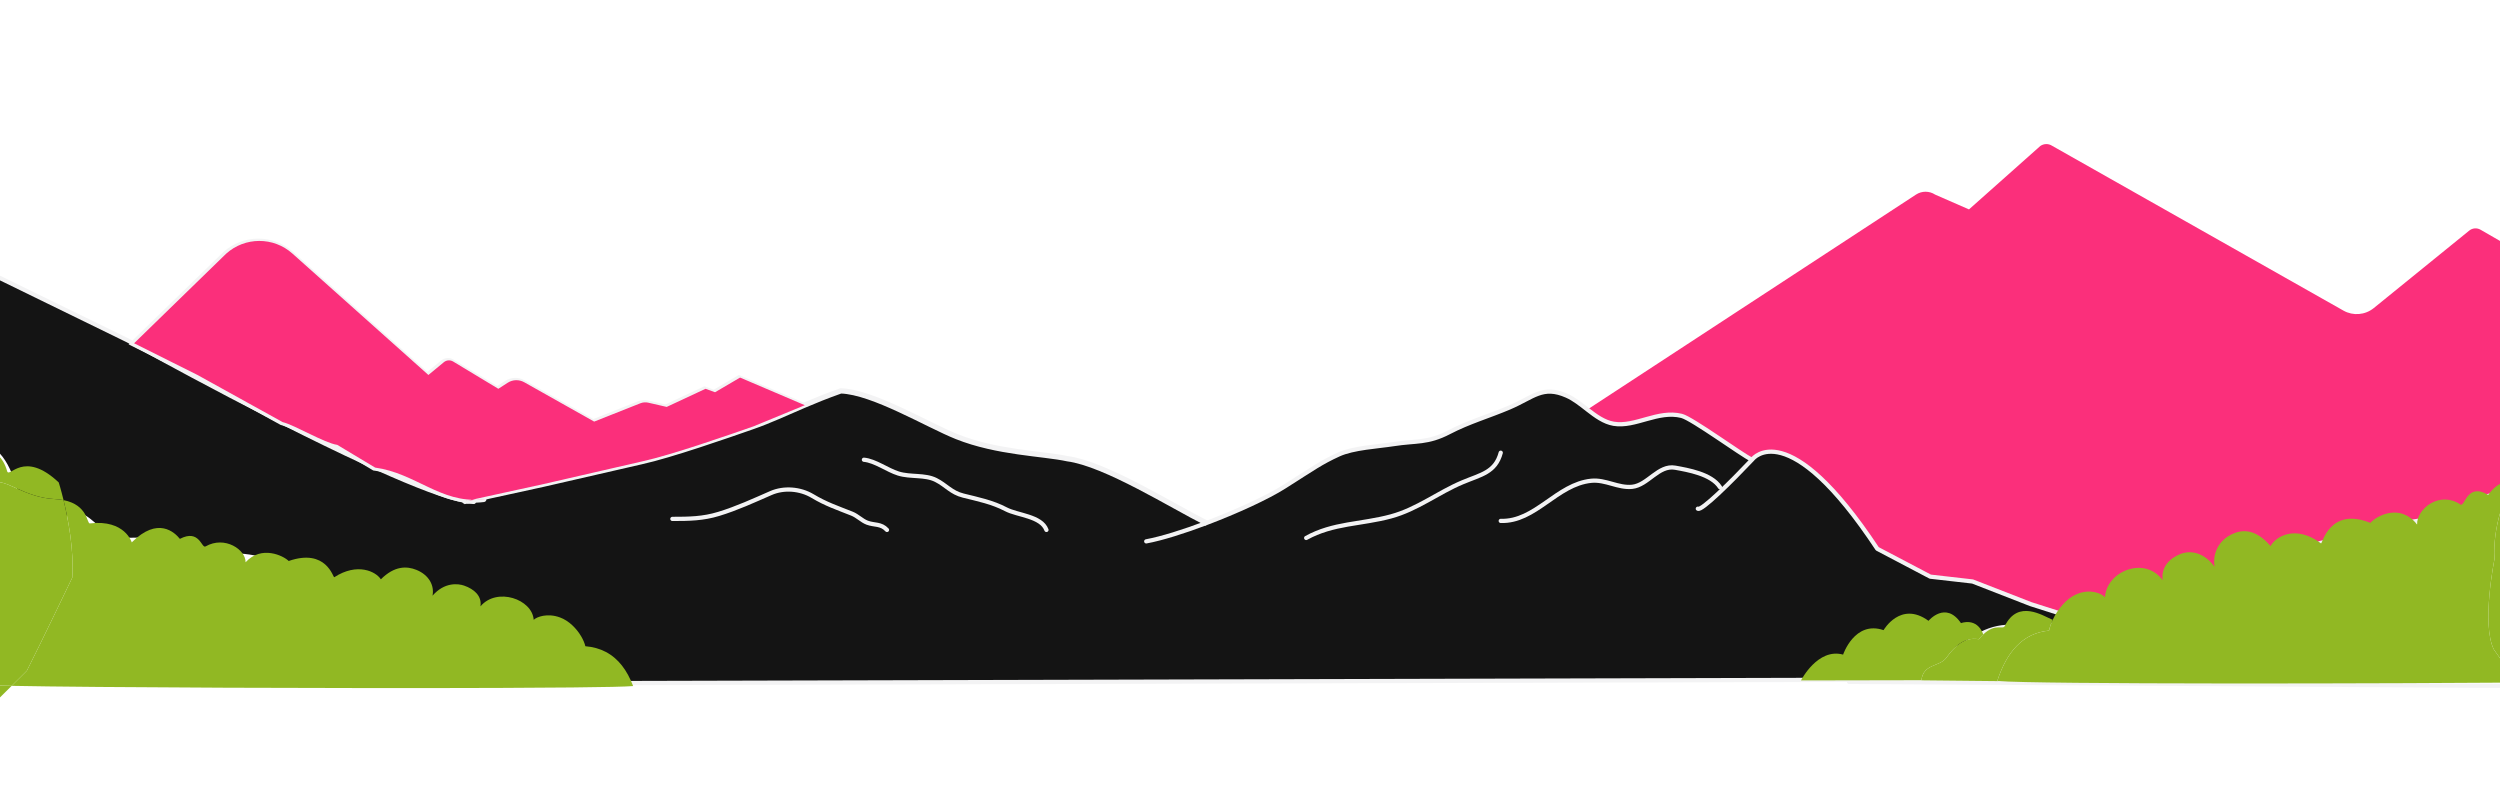
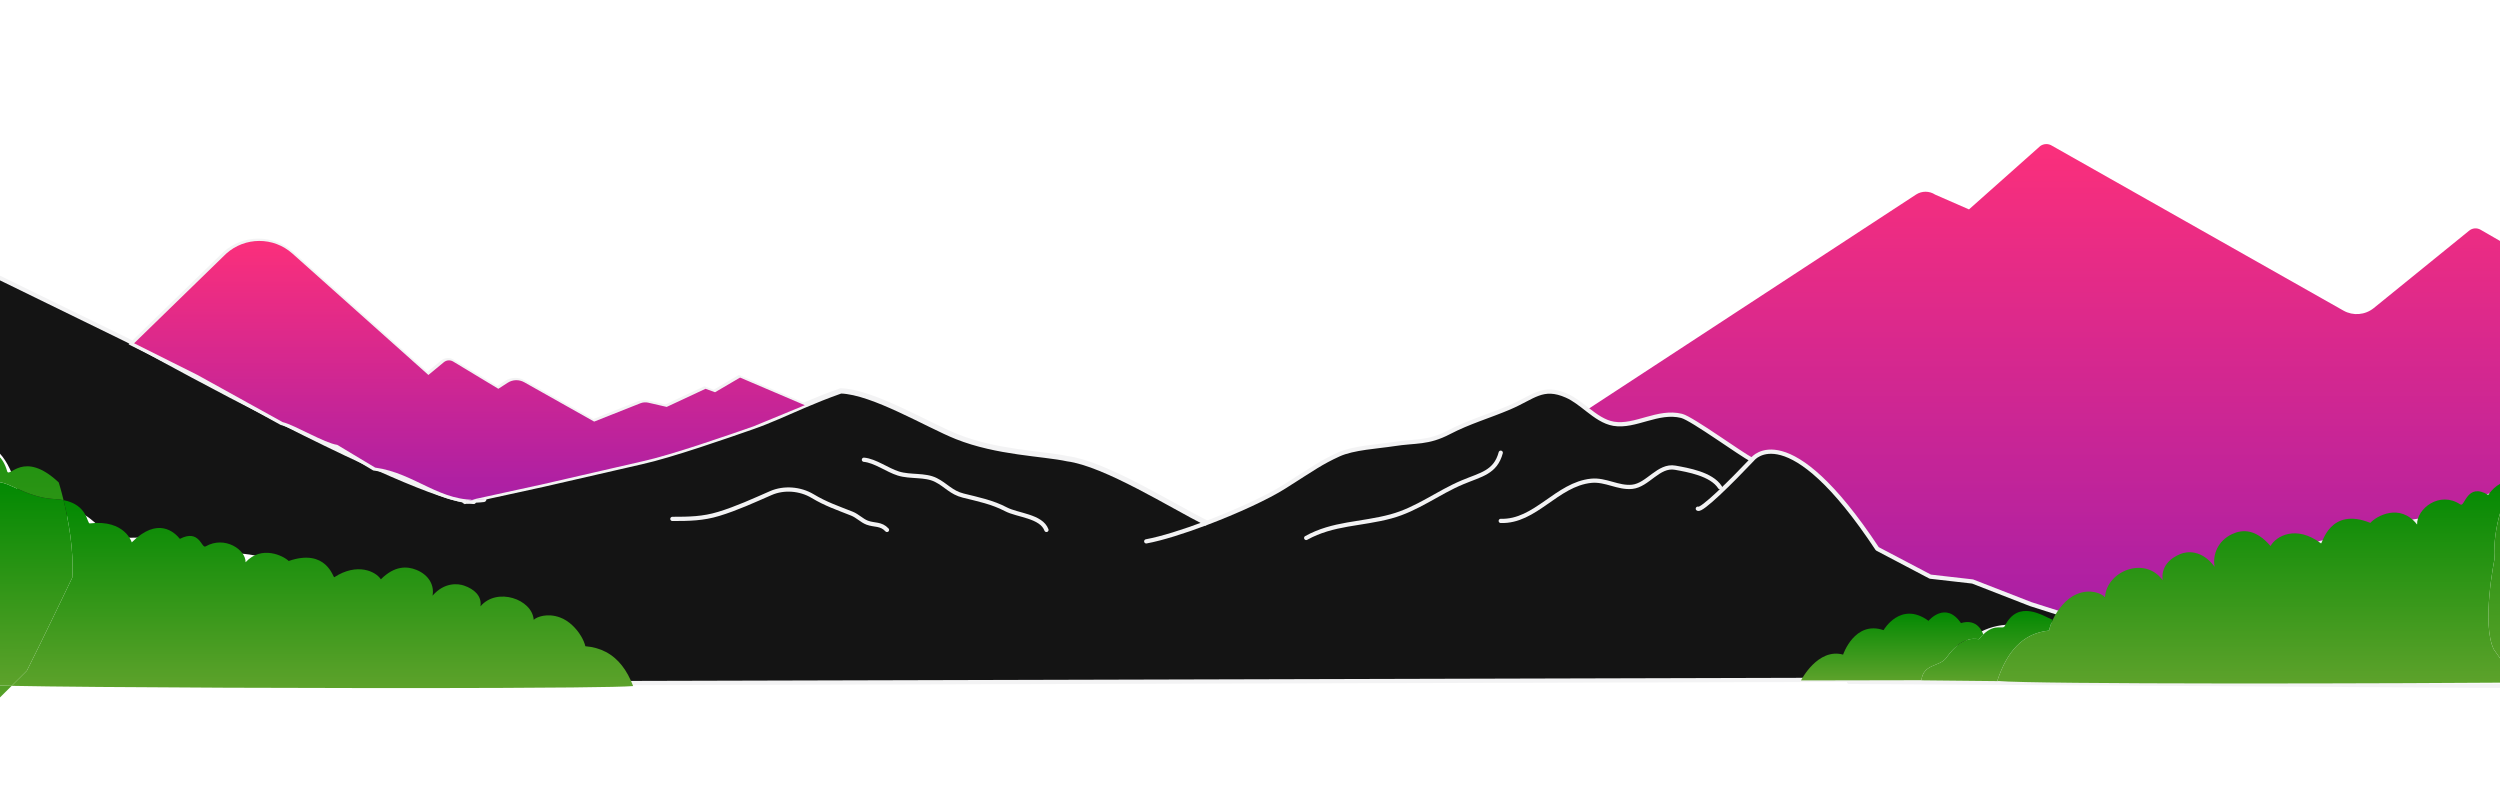
<svg xmlns="http://www.w3.org/2000/svg" id="back_bushes" version="1.1" viewBox="0 0 2362.427 758.256">
+   <defs>
+     <linearGradient id="pink-gradient" x1="0" y1="0" x2="0" y2="1">
+       <stop offset="0" stop-color="#fb2f7b" />
+       <stop offset="1" stop-color="#a91fa6" />
+     </linearGradient>
+     <linearGradient id="green-gradient" x1="0" y1="0" x2="0" y2="1">
+       <stop offset="0" stop-color="#028902" />
+       <stop offset="1" stop-color="#5da22b" />
+     </linearGradient>
+   </defs>
  <style>
    path[fill="#141414"] { display: none; }
    svg &gt; g:first-of-type &gt; g:first-of-type &gt; path:nth-of-type(12) { display: block; }
  </style>
  <g>
    <g>
-       <path d="M1655.019,434.131c-8.96-4.15-56.11-38.68-65.96-41.13-22.36-5.57-43.8,10.91-64.21,7.45-9.12-1.54-16.99-7.36-24.77-13.4l.1-.12,310.39-203.06c5.5-3.6,12.61-3.58,18.09.03l31.97,13.98,67.39-59.91c3.32-2.34,7.73-2.43,11.14-.22l275.32,155.76c9.13,5.17,20.5,4.22,28.66-2.39l90.21-73.21c3.03-2.46,7.27-2.8,10.66-.85l205.44,118.5,2.24,190.46-20.69-2.86-58.03-1.03-67.9-68.9-61.09,17.54-21.68,10.85c-8.89,4.44-18.4,7.5-28.21,9.07l-19.06,3.05c-9.9,1.58-19.65,3.97-29.17,7.14l-20.79,6.93-18.41,2.58c-9.36,1.31-18.55,3.63-27.42,6.92l-22.63,8.41-56.94,14.76c-4.81,1.25-9.5,2.89-14.04,4.91l-11.32,5.03c-16.38,7.28-33.49,12.79-51.04,16.45l-25.14,5.24c-3.66.76-7.27,1.73-10.82,2.92l-28.23,9.41-.29-.86-39.82-12.7-54.94-21.39-39.98-4.57-50.05-26.33c-84.53-127.83-117.78-84.81-117.78-84.81-.24.26-.49.52-.74.78l-.46-.43Z" fill="#fb2f7b" />
+       <path d="M1655.019,434.131c-8.96-4.15-56.11-38.68-65.96-41.13-22.36-5.57-43.8,10.91-64.21,7.45-9.12-1.54-16.99-7.36-24.77-13.4l.1-.12,310.39-203.06c5.5-3.6,12.61-3.58,18.09.03l31.97,13.98,67.39-59.91c3.32-2.34,7.73-2.43,11.14-.22l275.32,155.76c9.13,5.17,20.5,4.22,28.66-2.39l90.21-73.21c3.03-2.46,7.27-2.8,10.66-.85l205.44,118.5,2.24,190.46-20.69-2.86-58.03-1.03-67.9-68.9-61.09,17.54-21.68,10.85c-8.89,4.44-18.4,7.5-28.21,9.07l-19.06,3.05c-9.9,1.58-19.65,3.97-29.17,7.14l-20.79,6.93-18.41,2.58c-9.36,1.31-18.55,3.63-27.42,6.92l-22.63,8.41-56.94,14.76c-4.81,1.25-9.5,2.89-14.04,4.91l-11.32,5.03c-16.38,7.28-33.49,12.79-51.04,16.45l-25.14,5.24c-3.66.76-7.27,1.73-10.82,2.92l-28.23,9.41-.29-.86-39.82-12.7-54.94-21.39-39.98-4.57-50.05-26.33c-84.53-127.83-117.78-84.81-117.78-84.81-.24.26-.49.52-.74.78l-.46-.43Z" fill="url(#pink-gradient)" />
      <path d="M267.489,399.581c-.47-.15-.92-.27-1.35-.38l-6.75-3.73c2.69,1.37,5.39,2.74,8.1,4.11Z" fill="#c13024" />
      <path d="M440.579,473.511l-1.24.27c-.15-.07.28-.17,1.1-.29.05,0,.09.01.14.02Z" fill="#c13024" />
      <path d="M444.899,472.561c1.25.05,2.53.05,3.82.02-2.85.26-5.76.56-7.57.8l3.75-.82Z" fill="#141414" />
      <path d="M448.719,472.581c6.39-.6,12.46-1.03,5.1-.31-1.73.17-3.43.27-5.1.31Z" fill="#c13024" />
      <path d="M130.469,327.071l55.45,27.72,73.47,40.68c-56.34-28.7-108.08-56.92-128.92-68.4Z" fill="#141414" />
      <path d="M698.379,357.111l61.05,26.05c-17.42,7.45-32.01,14.33-48.24,20-24.59,8.59-77.28,26.97-105,33.09l-93.18,21.41-68.11,14.9c-32.04-.99-54.97-24.04-87.94-29.85-3.45-1.55-6.96-3.15-10.5-4.78l-28.74-17.24c-11.47-1.56-37.88-17.36-50.23-21.11-2.71-1.37-5.41-2.74-8.1-4.11l-73.47-40.68-55.45-27.72c-.03-.01-.06-.03-.09-.05-1.71-.94-3.21-1.77-4.49-2.47l86.82-84.48c17.76-16.03,44.76-16.11,62.61-.17l128.53,114.76,14.62-12.08c2.48-2.05,5.99-2.31,8.75-.65l42.72,25.78,8.84-5.71c4.72-3.04,10.74-3.23,15.64-.47l66.08,37.19,43.65-17.31c2.39-.95,5.01-1.15,7.51-.57l17.37,4.01,36.72-17.14,8.97,3.27,23.66-13.87Z" fill="#c13024" />
      <path d="M-595.921,282.661c31.78,17.83,117.55,128.42,134.28,93.88,30.43-62.84,95.03-144.72,144.23-36.38,15.46,34.05,40.72,6.18,68.81-6.61,28.09-12.8,59.46-8.21,103.21,0,43.75,8.21,89.7,78.55,129.68,85.99,39.98,7.43,36.14,103.99,51.69,91.51,3.88-3.12,27.92-25.09,30.9-25.97,14.12-4.17,22.43,11.28,33.62,16.6,10.07,4.8,7.99,8,41.85,5.74,32.11-2.15,46.36,13.2,76.83,15.04,35.54,2.15,32.68,7.17,53.31,19.35,12.1,7.13,24.68-9.58,58.09,23.54,7.92,7.85,14.32,19.73,22.75,20.88,10.92,1.5,14.34-7.88,43.58-1.43,29.19,6.44,40.53,23.82,68.04,27.48,19.68,2.61,50.23,25.98,73.34,31.33l-14.44.14-1093.71,10.43-26.75-371.9c.23.12.46.25.69.38Z" fill="#141414" />
      <path d="M130.379,327.021l-4.64-2.32.15-.15c1.28.7,2.78,1.53,4.49,2.47Z" fill="#c13024" />
      <path d="M441.109,473.391l-.53.12c-.05-.01-.09-.02-.14-.02.2-.04.42-.07.67-.1Z" fill="#c13024" />
      <path d="M346.459,437.931c-25.27-11.62-52.49-24.95-78.97-38.35,12.35,3.75,38.76,19.55,50.23,21.11l28.74,17.24Z" fill="#141414" />
      <path d="M453.819,472.271c7.36-.72,1.29-.29-5.1.31-1.29.03-2.57.03-3.82-.02l68.11-14.9,93.18-21.41c27.72-6.12,80.41-24.5,105-33.09,16.23-5.67,30.82-12.55,48.24-20,10.39-4.44,21.78-9.09,35.12-13.8,30.44.99,82.04,32.24,109.43,43.19,38.43,15.38,82,15.95,104.78,20.94,35.66,4.66,99,44.55,131.26,60.73,28.31-10.7,57.5-24.04,73.93-34.47,27.94-17.73,34.25-22.53,51.15-30.29,13.71-6.3,37.01-7.47,52.01-9.82,21.05-3.3,31.91-.59,52.32-11.23,18.63-9.71,37.58-15.1,56.76-23.25,23.09-9.8,31.45-21.3,54.28-11.24,6.91,3.05,13.23,8.16,19.61,13.13,7.78,6.04,15.65,11.86,24.77,13.4,20.41,3.46,41.85-13.02,64.21-7.45,9.85,2.45,57,36.98,65.96,41.13l.46.43c.25-.26.5-.52.74-.78,0,0,33.25-43.02,117.78,84.81l50.05,26.33,39.98,4.57,54.94,21.39,39.82,12.7.29.86-7.59,2.53c-10.52,3.5-21.55,5.29-32.64,5.29h-19.16c-10.71,0-21.23,2.92-30.41,8.43l-21.61,12.96-30.24,8.03c-2.9.77-5.78,1.62-8.63,2.55l-58.02,19.01-.28-.85-1226.63,3.26-.02-1.9,14.44-.14c-23.11-5.35-53.66-28.72-73.34-31.33-27.51-3.66-38.85-21.04-68.04-27.48-29.24-6.45-32.66,2.93-43.58,1.43-8.43-1.15-14.83-13.03-22.75-20.88-33.41-33.12-45.99-16.41-58.09-23.54-20.63-12.18-17.77-17.2-53.31-19.35-30.47-1.84-44.72-17.19-76.83-15.04-33.86,2.26-31.78-.94-41.85-5.74-11.19-5.32-19.5-20.77-33.62-16.6-2.98.88-27.02,22.85-30.9,25.97-15.55,12.48-11.71-84.08-51.69-91.51-39.98-7.44-85.93-77.78-129.68-85.99-43.75-8.21-75.12-12.8-103.21,0-28.09,12.79-53.35,40.66-68.81,6.61-49.2-108.34-113.8-26.46-144.23,36.38-16.73,34.54-102.5-76.05-134.28-93.88l-21.31-183.27,129.32-39.86,73.21,31.72,106.29,50.47.5,1.09,31.98-14.84L120.759,321.701l5.13,2.85-.15.15,4.64,2.32c.03.02.06.04.09.05,20.84,11.48,72.58,39.7,128.92,68.4l6.75,3.73c.43.11.88.23,1.35.38,26.48,13.4,53.7,26.73,78.97,38.35l7.08,4.25c1.15.16,2.29.34,3.42.53,35.05,15.77,65.43,27.61,83.48,30.78-.82.12-1.25.22-1.1.29l1.24-.27.53-.12.04-.01c1.81-.24,4.72-.54,7.57-.8,1.67-.04,3.37-.14,5.1-.31Z" fill="#141414" />
      <path d="M356.959,442.711c-1.13-.19-2.27-.37-3.42-.53l-7.08-4.25c3.54,1.63,7.05,3.23,10.5,4.78Z" fill="#c13024" />
      <path d="M2551.689,526.021l9.36,1.29,30.05-2.07,23.83,18.65,19.69,1.04,30.05,19.69,42.49,6.21,34.2-16.58,29.01-31.09h33.16l32.13-18.65,39.37-17.61,44.56-9.33-1.89,151.5-.28,22.39-1170.09-7.09,3.45-1.13,58.02-19.01c2.85-.93,5.73-1.78,8.63-2.55l30.24-8.03,21.61-12.96c9.18-5.51,19.7-8.43,30.41-8.43h19.16c11.09,0,22.12-1.79,32.64-5.29l7.59-2.53,28.23-9.41c3.55-1.19,7.16-2.16,10.82-2.92l25.14-5.24c17.55-3.66,34.66-9.17,51.04-16.45l11.32-5.03c4.54-2.02,9.23-3.66,14.04-4.91l56.94-14.76,22.63-8.41c8.87-3.29,18.06-5.61,27.42-6.92l18.41-2.58,20.79-6.93c9.52-3.17,19.27-5.56,29.17-7.14l19.06-3.05c9.81-1.57,19.32-4.63,28.21-9.07l21.68-10.85,61.09-17.54,67.9,68.9,58.03,1.03,20.69,2.86Z" fill="#141414" />
    </g>
    <g>
      <path d="M1083.159,511.571c14.52-2.67,35.45-9.26,56.86-17.35,28.31-10.7,57.5-24.04,73.93-34.47,27.94-17.73,34.25-22.53,51.15-30.29,13.71-6.3,37.01-7.47,52.01-9.82,21.05-3.3,31.91-.59,52.32-11.23,18.63-9.71,37.58-15.1,56.76-23.25,23.09-9.8,31.45-21.3,54.28-11.24,6.91,3.05,13.23,8.16,19.61,13.13,7.78,6.04,15.65,11.86,24.77,13.4,20.41,3.46,41.85-13.02,64.21-7.45,9.85,2.45,57,36.98,65.96,41.13" fill="none" stroke="#f3f3f4" stroke-linecap="round" stroke-linejoin="round" stroke-width="4" />
      <path d="M635.379,490.351c15.81,0,28.89-.19,43.8-4.74,17.14-5.22,32.99-12.56,49.28-19.67,12.3-5.37,27.68-4.19,39.38,2.82,12.63,7.57,23.43,11.16,37.17,16.61,5.34,2.12,9.39,6.62,14.45,8.53,6.85,2.6,13.02.68,18.72,6.87" fill="none" stroke="#f3f3f4" stroke-linecap="round" stroke-linejoin="round" stroke-width="4" />
      <path d="M816.379,434.441c10.57.95,22.08,9.75,32.46,13,11.5,3.6,25.18.89,35.57,6.13,9.87,4.99,14.36,11.88,25.85,14.75,13.93,3.47,27.58,6.22,40.3,12.92,10.98,5.79,33.41,6.36,38.3,19.53" fill="none" stroke="#f3f3f4" stroke-linecap="round" stroke-linejoin="round" stroke-width="4" />
      <path d="M1234.309,508.351c25.45-14.17,52.08-12.78,80.09-20.37,25.02-6.78,44.3-22.43,67.73-32.26,17.35-7.28,31.01-9.25,36.03-27.92" fill="none" stroke="#f3f3f4" stroke-linecap="round" stroke-linejoin="round" stroke-width="4" />
      <path d="M1418.159,492.241c32.78,1.07,52.93-34.67,85.55-37.93,13.51-1.34,25.46,7.08,38.64,5.71,14.83-1.53,24.88-20.92,40.7-18.05,11.6,2.11,34.28,5.86,42.27,18.43" fill="none" stroke="#f3f3f4" stroke-linecap="round" stroke-linejoin="round" stroke-width="4" />
      <path d="M1604.399,480.711c3.14,2.67,31.67-25.65,51.08-46.15.25-.26.5-.52.74-.78,0,0,33.25-43.02,117.78,84.81l50.05,26.33,39.98,4.57,54.94,21.39,39.82,12.7" fill="none" stroke="#f3f3f4" stroke-linecap="round" stroke-linejoin="round" stroke-width="4" />
      <path d="M2917.699,629.071l-.28,22.39-1170.09-7.09,3.45-1.13,58.02-19.01c2.85-.93,5.73-1.78,8.63-2.55l30.24-8.03,21.61-12.96c9.18-5.51,19.7-8.43,30.41-8.43h19.16c11.09,0,22.12-1.79,32.64-5.29l7.59-2.53,28.23-9.41c3.55-1.19,7.16-2.16,10.82-2.92l25.14-5.24c17.55-3.66,34.66-9.17,51.04-16.45l11.32-5.03c4.54-2.02,9.23-3.66,14.04-4.91l56.94-14.76,22.63-8.41c8.87-3.29,18.06-5.61,27.42-6.92l18.41-2.58,20.79-6.93c9.52-3.17,19.27-5.56,29.17-7.14l19.06-3.05c9.81-1.57,19.32-4.63,28.21-9.07l21.68-10.85,61.09-17.54,67.9,68.9,58.03,1.03,20.69,2.86,9.36,1.29,30.05-2.07,23.83,18.65,19.69,1.04,30.05,19.69,42.49,6.21,34.2-16.58,29.01-31.09h33.16l32.13-18.65,39.37-17.61,44.56-9.33-1.89,151.5Z" fill="none" stroke="#f3f3f4" stroke-linecap="round" stroke-linejoin="round" stroke-width="4" />
      <path d="M130.469,327.071c20.84,11.48,72.58,39.7,128.92,68.4,2.69,1.37,5.39,2.74,8.1,4.11,26.48,13.4,53.7,26.73,78.97,38.35,3.54,1.63,7.05,3.23,10.5,4.78,35.05,15.77,65.43,27.61,83.48,30.78.05,0,.09.01.14.02,2.67.46,5.06.73,7.16.8" fill="none" stroke="#f3f3f4" stroke-linecap="round" stroke-linejoin="round" stroke-width="4" />
      <path d="M-412.841,191.491l104.93-48.68,31.98-14.84L120.759,321.701l5.13,2.85c1.28.7,2.78,1.53,4.49,2.47" fill="none" stroke="#f3f3f4" stroke-linecap="round" stroke-linejoin="round" stroke-width="4" />
      <path d="M448.719,472.581c-1.29.03-2.57.03-3.82-.02-32.04-.99-54.97-24.04-87.94-29.85-1.13-.19-2.27-.37-3.42-.53l-7.08-4.25-28.74-17.24c-11.47-1.56-37.88-17.36-50.23-21.11-.47-.15-.92-.27-1.35-.38l-6.75-3.73-73.47-40.68-55.45-27.72c-.03-.01-.06-.03-.09-.05l-4.64-2.32.15-.15,86.82-84.48c17.76-16.03,44.76-16.11,62.61-.17l128.53,114.76,14.62-12.08c2.48-2.05,5.99-2.31,8.75-.65l42.72,25.78,8.84-5.71c4.72-3.04,10.74-3.23,15.64-.47l66.08,37.19,43.65-17.31c2.39-.95,5.01-1.15,7.51-.57l17.37,4.01,36.72-17.14,8.97,3.27,23.66-13.87,61.05,26.05.14.06" fill="none" stroke="#f3f3f4" stroke-miterlimit="10" stroke-width="5" />
      <path d="M448.719,472.581c6.39-.6,12.46-1.03,5.1-.31-1.73.17-3.43.27-5.1.31Z" fill="none" stroke="#f3f3f4" stroke-miterlimit="10" stroke-width="5" />
      <path d="M441.149,473.381c1.81-.24,4.72-.54,7.57-.8" fill="none" stroke="#f3f3f4" stroke-miterlimit="10" stroke-width="5" />
      <path d="M441.109,473.391l-.53.12-1.24.27c-.15-.07.28-.17,1.1-.29.2-.04.42-.07.67-.1" fill="none" stroke="#f3f3f4" stroke-miterlimit="10" stroke-width="5" />
      <line x1="441.109" y1="473.391" x2="441.149" y2="473.381" fill="none" stroke="#f3f3f4" stroke-miterlimit="10" stroke-width="5" />
      <path d="M1140.579,494.501c-.19-.09-.37-.19-.56-.28-32.26-16.18-95.6-56.07-131.26-60.73-22.78-4.99-66.35-5.56-104.78-20.94-27.39-10.95-78.99-42.2-109.43-43.19-13.34,4.71-24.73,9.36-35.12,13.8-17.42,7.45-32.01,14.33-48.24,20-24.59,8.59-77.28,26.97-105,33.09l-93.18,21.41-68.11,14.9-3.75.82" fill="none" stroke="#f3f3f4" stroke-miterlimit="10" stroke-width="5" />
      <line x1="523.869" y1="645.651" x2="1750.499" y2="642.391" fill="none" stroke="#f3f3f4" stroke-linecap="round" stroke-linejoin="round" stroke-width="4" />
    </g>
  </g>
  <g>
-     <path d="M1815.666,642.769l-113.779.221s15.728-31.004,39.796-24.404c0,0,10.858-32.48,38.235-23.118,0,0,16.045-28.084,42.473-8.813,0,0,16.055-19.271,30.687,2.203,0,0,14.864-5.967,21.084,10.626-1.339,1.265-2.741,2.773-4.206,4.565-14.727-2.614-23.835,8.296-30.909,17.742-6.251,8.37-21.495,5.313-23.361,20.978h-.021Z" fill="#91b823" />
-     <path d="M2357.223,528.379s-12.587,61.881-.527,85.474l19.924,28.315,52.035,2.382c-181.046,1.76-505.926,2.077-540.366-1.012-.337-.032-.643-.063-.917-.095,8.918-27.335,23.92-45.119,48.904-47.554.643-3.152,1.834-6.641,3.489-10.173,4.596-9.857,12.745-20.051,22.517-24.215,12.872-5.482,23.772-.706,26.871,2.867,1.392-24.605,37.645-39.332,54.491-16.108-1.602-12.461,6.536-20.62,16.73-24.752,6.167-2.498,20.103-4.375,32.353,12.049-2.066-11.733,3.331-24.615,16.424-30.803,9.909-4.691,22.507-5.007,36.443,11.248,5.092-9.372,24.12-20.314,47.702-2.498,1.128.854,8.033-35.01,46.627-19.387,5.366-6.251,27.915-19.197,44.149,1.529-.358-14.822,21.136-32.121,40.955-18.923,4.217,2.804,6.051-21.274,26.27-9.024,3.289-4.775,11.09-13.957,22.876-12.924-6.156,12.25-18.954,41.957-16.951,73.603Z" fill="#91b823" />
-     <path d="M1874.163,599.484c11.649-11.058,18.322-3.879,20.367-8.012,12.566-25.353,35.842-9.593,44.814-5.946l.422.19c-1.655,3.532-2.846,7.021-3.489,10.173-24.984,2.435-39.985,20.219-48.904,47.554.274.032.58.063.917.095l-.011.116-72.612-.748c.011-.042.011-.095.021-.137,1.866-15.665,17.109-12.608,23.361-20.978,7.074-9.446,16.182-20.356,30.909-17.742,1.465-1.792,2.867-3.3,4.206-4.565Z" fill="#91b823" />
-     <path d="M2374.175,454.776c7.306.622,16.14,5.176,26.386,17.12,0,0,6.989-27.578,42.916-22.644,3.468.474,1.423-27.177,36.169-29.085,30.909-1.697,51.75-25.922,61.891-18.944l2.182,241.272c-14.558.791-57.548,1.497-115.065,2.056l-52.035-2.382-19.924-28.315c-12.06-23.593.527-85.474.527-85.474-2.003-31.647,10.795-61.354,16.951-73.603Z" fill="#91b823" />
-     <path d="M549.164,601.266c1.919,3.247,3.289,6.494,3.985,9.393,7.284.601,13.641,2.425,19.197,5.324,12.049,6.251,20.314,17.521,25.954,32.321-6.178.58-27.072,1.023-57.643,1.328-19.207.19-42.231.337-67.826.432-149.526.569-386.687-.401-461.819-1.961l14.358-14.274c12.06-23.603,42.948-88.046,42.948-88.046,1.666-26.281-3.943-55.408-8.265-73.182,23.182,4.607,21.938,22.338,24.826,22.001,33.175-3.9,39.627,17.932,39.627,17.932,24.71-24.721,40.565-9.435,45.478-3.321,18.67-9.699,20.367,9.351,24.257,7.137,18.301-10.447,38.141,3.247,37.814,14.98,14.98-16.403,35.811-6.156,40.755-1.212,35.632-12.366,42.009,16.013,43.053,15.349,21.769-14.105,39.332-5.45,44.033,1.971,12.872-12.861,24.499-12.619,33.65-8.908,12.092,4.902,17.067,15.096,15.17,24.383,11.301-12.998,24.173-11.512,29.865-9.53,9.414,3.268,16.92,9.73,15.444,19.587,15.549-18.385,49.02-6.726,50.306,12.745,2.857-2.825,12.924-6.61,24.816-2.267,8.497,3.11,15.665,10.447,20.019,17.816Z" fill="#91b823" />
-     <path d="M60.053,472.602c4.322,17.774,9.93,46.901,8.265,73.182,0,0-30.888,64.443-42.948,88.046l-14.358,14.274c-8.339-.179-14.674-.358-18.68-.548l2.013-190.956c9.361-5.524,28.611,13.652,57.148,14.991,3.173.148,6.019.495,8.56,1.012Z" fill="#91b823" />
-     <path d="M-349.088,523.867l-2.488-32.364-59.351-192.621c19.176-11.301,33.049-1.307,33.049-1.307,11.259-7.137,26.281-7.885,38.204-1.929,8.054-6.81,20.198-8.36,29.707-3.774,9.519,4.575,15.876,15.033,15.581,25.585,5.914-7.917,17.763-10.668,26.566-6.178,10.7-10.331,27.019-14.474,41.356-10.479,14.337,3.985,26.165,15.939,30.013,30.318,8.665-7.896,23.118-8.434,32.342-1.191,9.235,7.232,12.176,21.379,6.589,31.689,8.36-3.247,14.369-6.399,22.844-3.468,8.476,2.92,18.828,12.977,17.5,21.843,17.573-7.042,39.701,9.804,37.582,28.621,2.562-2.541,10.552-4.913,22.307-2.035,11.396,2.783,20.209,10.679,20.504,22.781,7.506-6.947,35.874-12.134,43.506,15.834,2.003,7.348,15.37-20.715,48.777,10.689,0,0,2.066,6.473,4.554,16.719-2.541-.517-5.387-.864-8.56-1.012-28.537-1.339-47.786-20.514-57.148-14.991l-2.013,190.956c4.006.19,10.342.369,18.68.548l-47.301,47.006-123.962-6.525h-176.144l-12.692-164.717Z" fill="#91b823" />
+     <path d="M1815.666,642.769l-113.779.221s15.728-31.004,39.796-24.404c0,0,10.858-32.48,38.235-23.118,0,0,16.045-28.084,42.473-8.813,0,0,16.055-19.271,30.687,2.203,0,0,14.864-5.967,21.084,10.626-1.339,1.265-2.741,2.773-4.206,4.565-14.727-2.614-23.835,8.296-30.909,17.742-6.251,8.37-21.495,5.313-23.361,20.978h-.021Z" fill="url(#green-gradient)" />
+     <path d="M2357.223,528.379s-12.587,61.881-.527,85.474l19.924,28.315,52.035,2.382c-181.046,1.76-505.926,2.077-540.366-1.012-.337-.032-.643-.063-.917-.095,8.918-27.335,23.92-45.119,48.904-47.554.643-3.152,1.834-6.641,3.489-10.173,4.596-9.857,12.745-20.051,22.517-24.215,12.872-5.482,23.772-.706,26.871,2.867,1.392-24.605,37.645-39.332,54.491-16.108-1.602-12.461,6.536-20.62,16.73-24.752,6.167-2.498,20.103-4.375,32.353,12.049-2.066-11.733,3.331-24.615,16.424-30.803,9.909-4.691,22.507-5.007,36.443,11.248,5.092-9.372,24.12-20.314,47.702-2.498,1.128.854,8.033-35.01,46.627-19.387,5.366-6.251,27.915-19.197,44.149,1.529-.358-14.822,21.136-32.121,40.955-18.923,4.217,2.804,6.051-21.274,26.27-9.024,3.289-4.775,11.09-13.957,22.876-12.924-6.156,12.25-18.954,41.957-16.951,73.603Z" fill="url(#green-gradient)" />
+     <path d="M1874.163,599.484c11.649-11.058,18.322-3.879,20.367-8.012,12.566-25.353,35.842-9.593,44.814-5.946l.422.19c-1.655,3.532-2.846,7.021-3.489,10.173-24.984,2.435-39.985,20.219-48.904,47.554.274.032.58.063.917.095l-.011.116-72.612-.748c.011-.042.011-.095.021-.137,1.866-15.665,17.109-12.608,23.361-20.978,7.074-9.446,16.182-20.356,30.909-17.742,1.465-1.792,2.867-3.3,4.206-4.565Z" fill="url(#green-gradient)" />
+     <path d="M2374.175,454.776c7.306.622,16.14,5.176,26.386,17.12,0,0,6.989-27.578,42.916-22.644,3.468.474,1.423-27.177,36.169-29.085,30.909-1.697,51.75-25.922,61.891-18.944l2.182,241.272c-14.558.791-57.548,1.497-115.065,2.056l-52.035-2.382-19.924-28.315c-12.06-23.593.527-85.474.527-85.474-2.003-31.647,10.795-61.354,16.951-73.603Z" fill="url(#green-gradient)" />
+     <path d="M549.164,601.266c1.919,3.247,3.289,6.494,3.985,9.393,7.284.601,13.641,2.425,19.197,5.324,12.049,6.251,20.314,17.521,25.954,32.321-6.178.58-27.072,1.023-57.643,1.328-19.207.19-42.231.337-67.826.432-149.526.569-386.687-.401-461.819-1.961l14.358-14.274c12.06-23.603,42.948-88.046,42.948-88.046,1.666-26.281-3.943-55.408-8.265-73.182,23.182,4.607,21.938,22.338,24.826,22.001,33.175-3.9,39.627,17.932,39.627,17.932,24.71-24.721,40.565-9.435,45.478-3.321,18.67-9.699,20.367,9.351,24.257,7.137,18.301-10.447,38.141,3.247,37.814,14.98,14.98-16.403,35.811-6.156,40.755-1.212,35.632-12.366,42.009,16.013,43.053,15.349,21.769-14.105,39.332-5.45,44.033,1.971,12.872-12.861,24.499-12.619,33.65-8.908,12.092,4.902,17.067,15.096,15.17,24.383,11.301-12.998,24.173-11.512,29.865-9.53,9.414,3.268,16.92,9.73,15.444,19.587,15.549-18.385,49.02-6.726,50.306,12.745,2.857-2.825,12.924-6.61,24.816-2.267,8.497,3.11,15.665,10.447,20.019,17.816Z" fill="url(#green-gradient)" />
+     <path d="M60.053,472.602c4.322,17.774,9.93,46.901,8.265,73.182,0,0-30.888,64.443-42.948,88.046l-14.358,14.274c-8.339-.179-14.674-.358-18.68-.548l2.013-190.956c9.361-5.524,28.611,13.652,57.148,14.991,3.173.148,6.019.495,8.56,1.012Z" fill="url(#green-gradient)" />
+     <path d="M-349.088,523.867l-2.488-32.364-59.351-192.621c19.176-11.301,33.049-1.307,33.049-1.307,11.259-7.137,26.281-7.885,38.204-1.929,8.054-6.81,20.198-8.36,29.707-3.774,9.519,4.575,15.876,15.033,15.581,25.585,5.914-7.917,17.763-10.668,26.566-6.178,10.7-10.331,27.019-14.474,41.356-10.479,14.337,3.985,26.165,15.939,30.013,30.318,8.665-7.896,23.118-8.434,32.342-1.191,9.235,7.232,12.176,21.379,6.589,31.689,8.36-3.247,14.369-6.399,22.844-3.468,8.476,2.92,18.828,12.977,17.5,21.843,17.573-7.042,39.701,9.804,37.582,28.621,2.562-2.541,10.552-4.913,22.307-2.035,11.396,2.783,20.209,10.679,20.504,22.781,7.506-6.947,35.874-12.134,43.506,15.834,2.003,7.348,15.37-20.715,48.777,10.689,0,0,2.066,6.473,4.554,16.719-2.541-.517-5.387-.864-8.56-1.012-28.537-1.339-47.786-20.514-57.148-14.991l-2.013,190.956c4.006.19,10.342.369,18.68.548l-47.301,47.006-123.962-6.525h-176.144l-12.692-164.717Z" fill="url(#green-gradient)" />
  </g>
-   <path d="M712.16,402.846c-24.592,8.587-77.28,26.964-105.004,33.086l-93.18,21.416-73.67,16.115c-1.1-.474,27.418-2.778,14.484-1.514-38.053,3.72-62.399-24.936-100.286-30.086l-35.816-21.49c-11.912-1.619-39.909-18.591-51.575-21.49l-80.228-44.412-60.171-30.086,86.965-84.629c17.765-16.037,44.759-16.111,62.611-.171l128.529,114.758,14.623-12.08c2.481-2.05,5.987-2.309,8.743-.646l42.721,25.78,8.846-5.711c4.722-3.048,10.743-3.231,15.64-.474l66.076,37.188,43.652-17.31c2.389-.947,5.01-1.145,7.514-.567l17.367,4.008,36.714-17.133,8.975,3.264,23.66-13.87,61.191,26.108" fill="#fb2f7b" />
+   <path d="M712.16,402.846c-24.592,8.587-77.28,26.964-105.004,33.086l-93.18,21.416-73.67,16.115c-1.1-.474,27.418-2.778,14.484-1.514-38.053,3.72-62.399-24.936-100.286-30.086l-35.816-21.49c-11.912-1.619-39.909-18.591-51.575-21.49l-80.228-44.412-60.171-30.086,86.965-84.629c17.765-16.037,44.759-16.111,62.611-.171l128.529,114.758,14.623-12.08c2.481-2.05,5.987-2.309,8.743-.646l42.721,25.78,8.846-5.711c4.722-3.048,10.743-3.231,15.64-.474l66.076,37.188,43.652-17.31c2.389-.947,5.01-1.145,7.514-.567l17.367,4.008,36.714-17.133,8.975,3.264,23.66-13.87,61.191,26.108" fill="url(#pink-gradient)" />
</svg>
